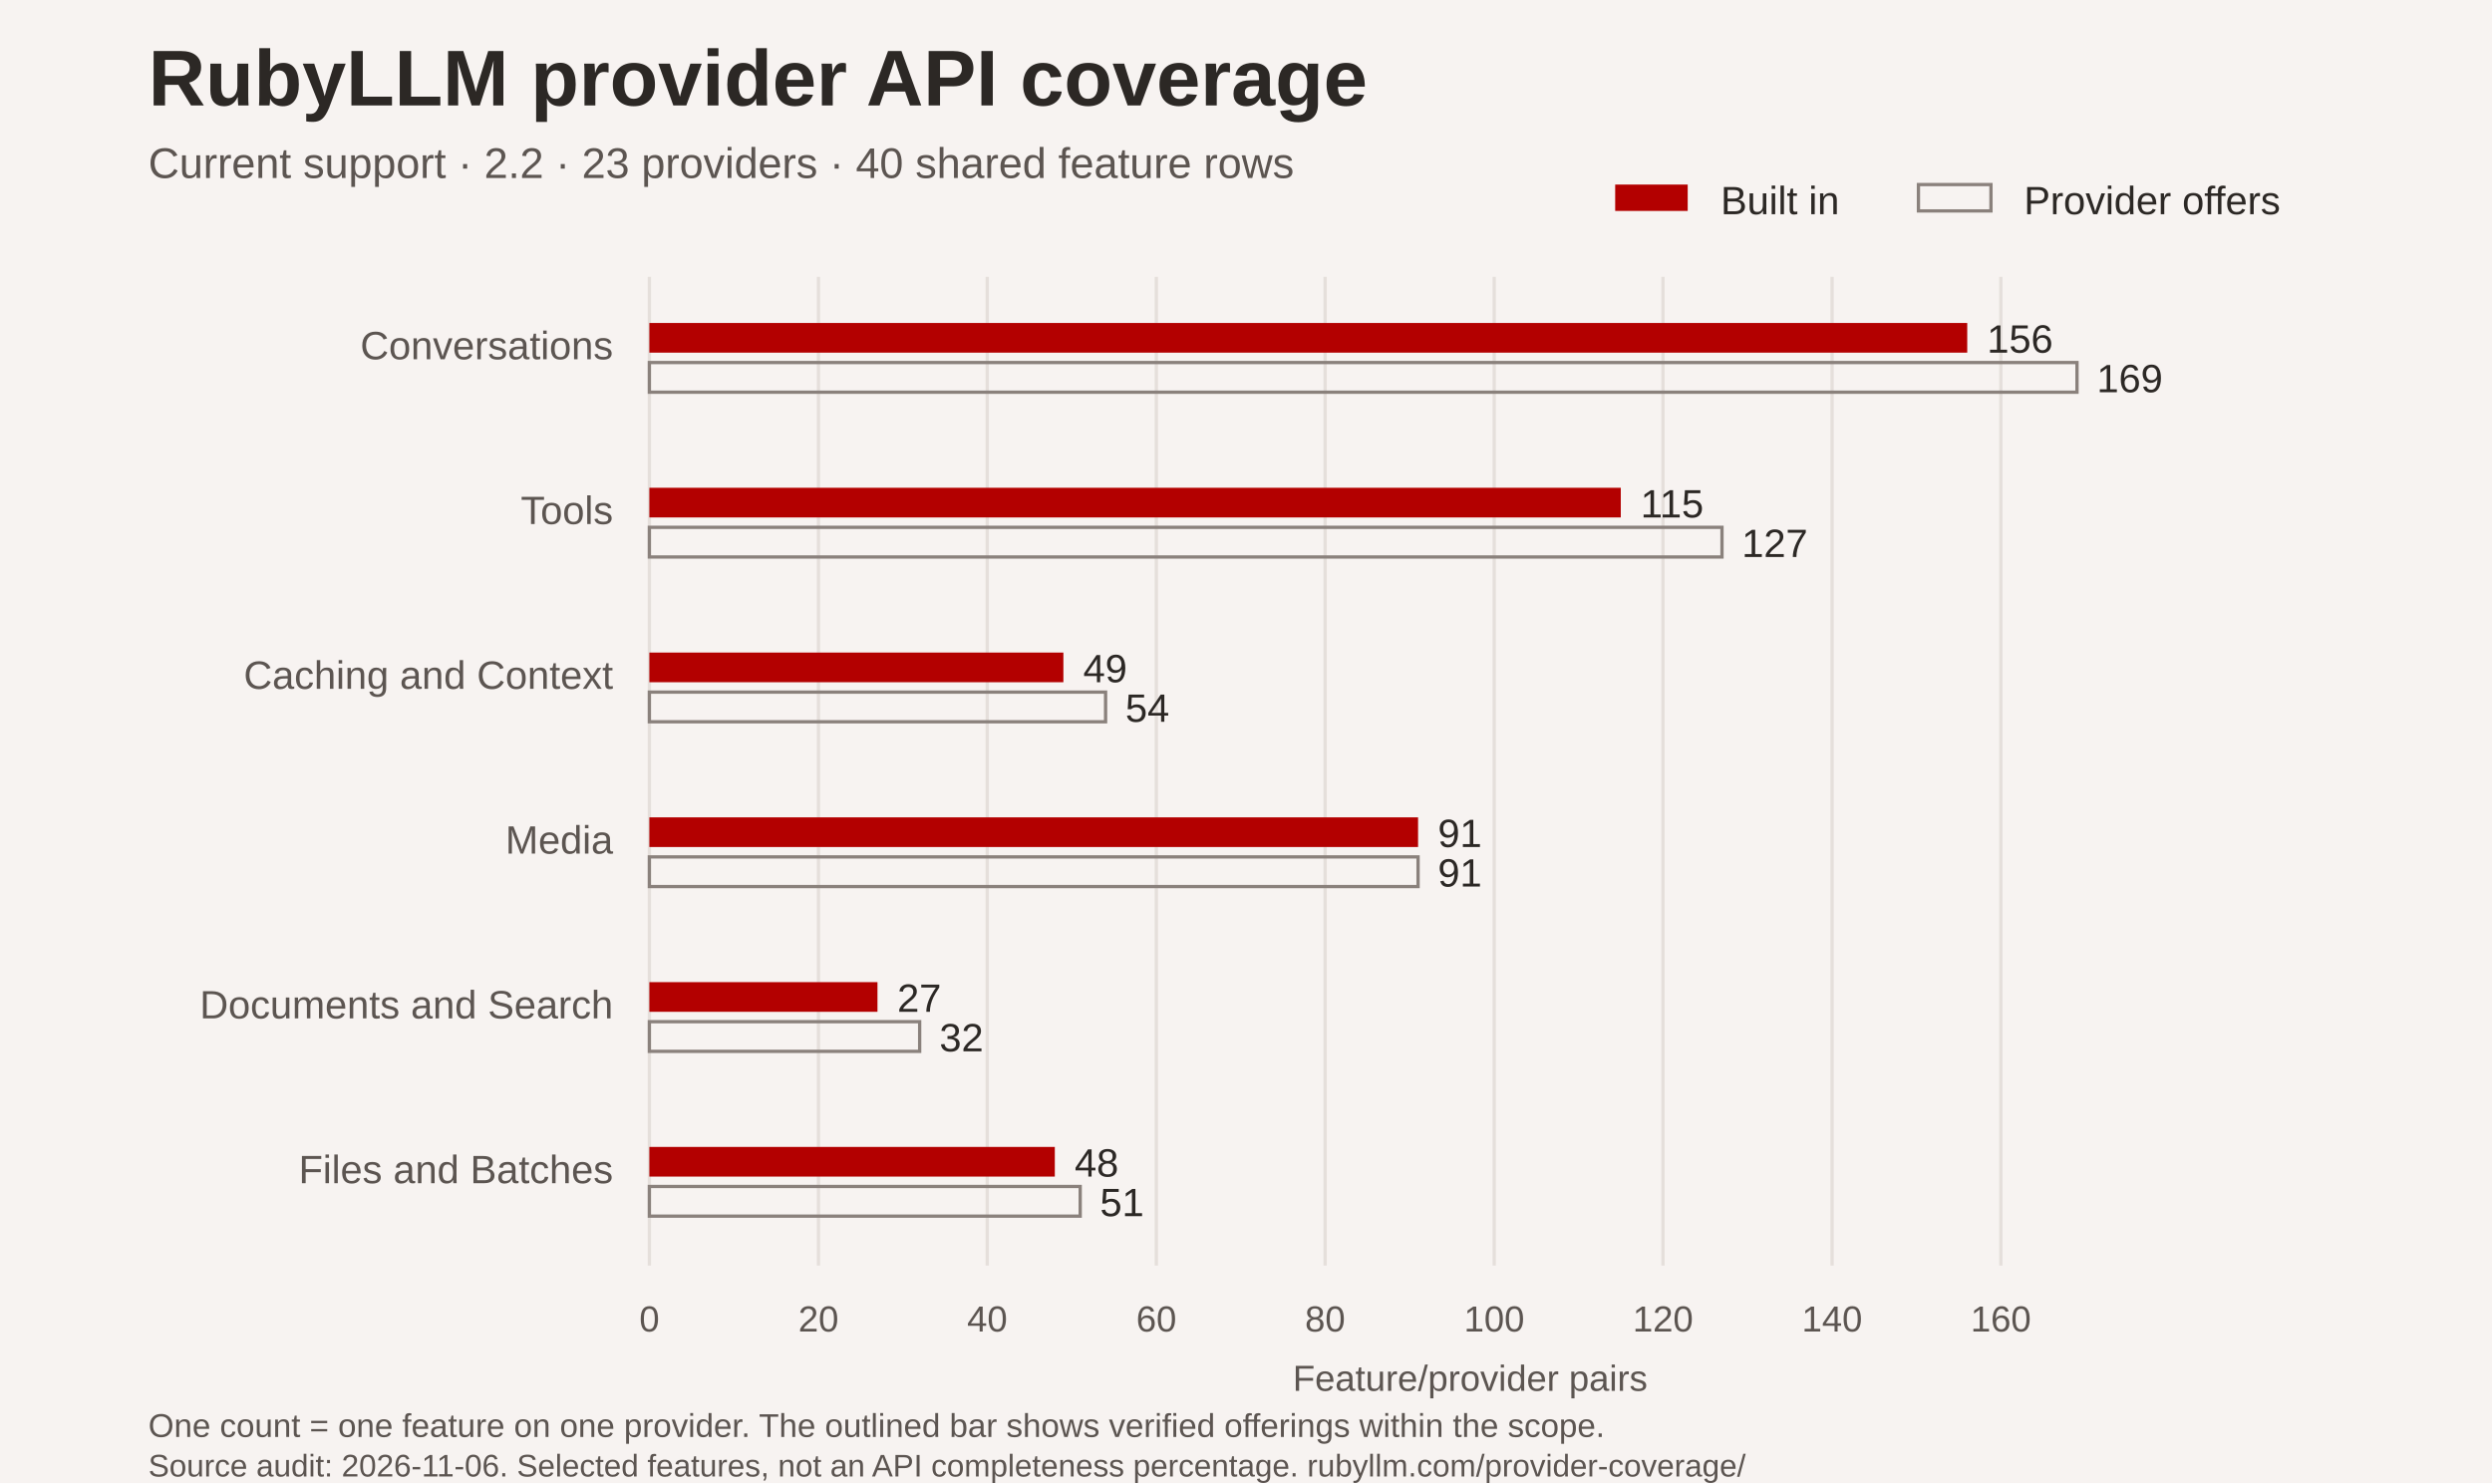
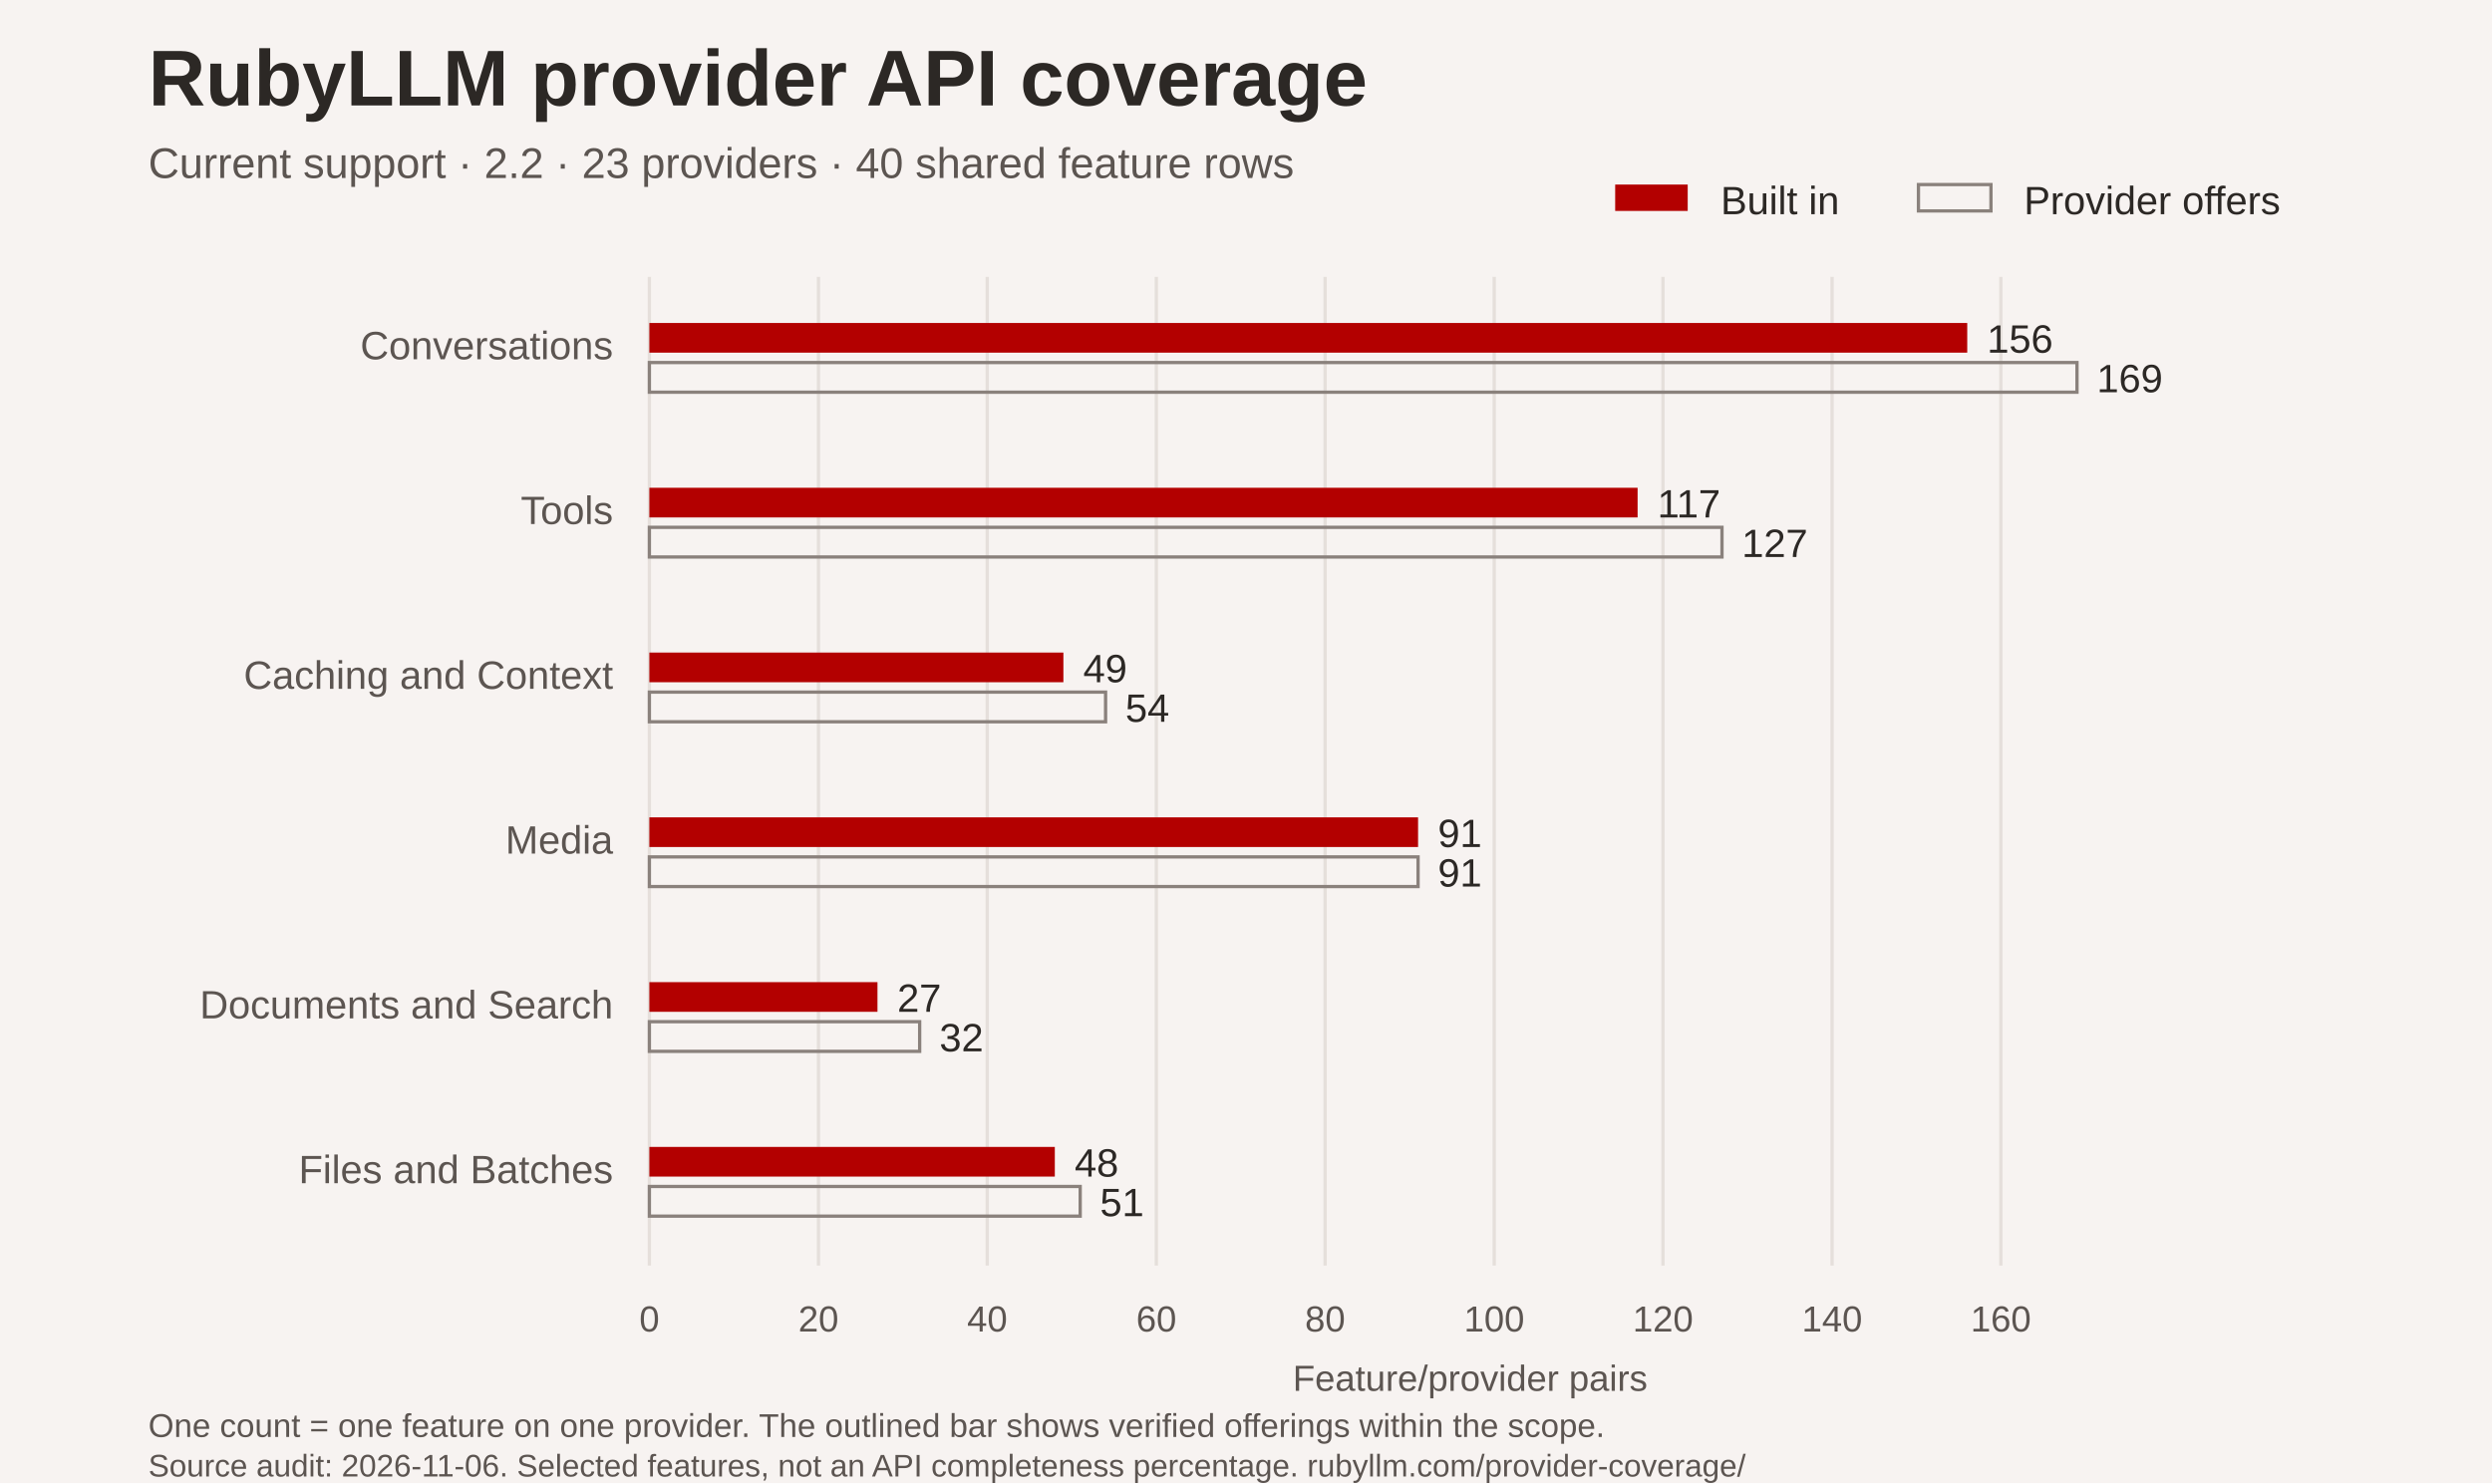
<svg xmlns="http://www.w3.org/2000/svg" width="756" height="450" viewBox="0 0 756 450" font-family="Liberation Sans, Arial, Helvetica, sans-serif" role="img" aria-labelledby="coverage-chart-title coverage-chart-description">
  <rect width="756" height="450" fill="#f7f3f1" />
  <text x="45" y="32" font-size="24" font-weight="700" fill="#2c2825">RubyLLM provider API coverage</text>
  <text x="45" y="54" font-size="13" fill="#5c5551">Current support · 2.2 · 23 providers · 40 shared feature rows</text>
  <rect x="490" y="56" width="22" height="8" fill="#b30000" />
  <text x="522" y="65" font-size="12" fill="#2c2825">Built in</text>
  <rect x="582" y="56" width="22" height="8" fill="none" stroke="#8a817c" />
  <text x="614" y="65" font-size="12" fill="#2c2825">Provider offers</text>
  <line x1="197.0" y1="84" x2="197.0" y2="384" stroke="#e5dfdb" />
  <text x="197.0" y="404" font-size="11" text-anchor="middle" fill="#5c5551">0</text>
  <line x1="248.3" y1="84" x2="248.3" y2="384" stroke="#e5dfdb" />
  <text x="248.3" y="404" font-size="11" text-anchor="middle" fill="#5c5551">20</text>
  <line x1="299.5" y1="84" x2="299.5" y2="384" stroke="#e5dfdb" />
  <text x="299.5" y="404" font-size="11" text-anchor="middle" fill="#5c5551">40</text>
  <line x1="350.8" y1="84" x2="350.8" y2="384" stroke="#e5dfdb" />
  <text x="350.8" y="404" font-size="11" text-anchor="middle" fill="#5c5551">60</text>
  <line x1="402.0" y1="84" x2="402.0" y2="384" stroke="#e5dfdb" />
  <text x="402.0" y="404" font-size="11" text-anchor="middle" fill="#5c5551">80</text>
  <line x1="453.3" y1="84" x2="453.3" y2="384" stroke="#e5dfdb" />
  <text x="453.3" y="404" font-size="11" text-anchor="middle" fill="#5c5551">100</text>
  <line x1="504.5" y1="84" x2="504.5" y2="384" stroke="#e5dfdb" />
  <text x="504.5" y="404" font-size="11" text-anchor="middle" fill="#5c5551">120</text>
  <line x1="555.8" y1="84" x2="555.8" y2="384" stroke="#e5dfdb" />
  <text x="555.8" y="404" font-size="11" text-anchor="middle" fill="#5c5551">140</text>
  <line x1="607.0" y1="84" x2="607.0" y2="384" stroke="#e5dfdb" />
  <text x="607.0" y="404" font-size="11" text-anchor="middle" fill="#5c5551">160</text>
  <text x="186" y="109" font-size="12" text-anchor="end" fill="#5c5551">Conversations</text>
  <rect x="197" y="98" width="399.8" height="9" fill="#b30000" />
  <text x="602.8" y="107" font-size="12" fill="#2c2825">156</text>
  <rect x="197" y="110" width="433.1" height="9" fill="none" stroke="#8a817c" />
  <text x="636.1" y="119" font-size="12" fill="#2c2825">169</text>
  <text x="186" y="159" font-size="12" text-anchor="end" fill="#5c5551">Tools</text>
-   <rect x="197" y="148" width="294.7" height="9" fill="#b30000" />
-   <text x="497.7" y="157" font-size="12" fill="#2c2825">115</text>
+   <rect x="197" y="148" width="299.8" height="9" fill="#b30000" />
+   <text x="502.8" y="157" font-size="12" fill="#2c2825">117</text>
  <rect x="197" y="160" width="325.4" height="9" fill="none" stroke="#8a817c" />
  <text x="528.4" y="169" font-size="12" fill="#2c2825">127</text>
  <text x="186" y="209" font-size="12" text-anchor="end" fill="#5c5551">Caching and Context</text>
  <rect x="197" y="198" width="125.6" height="9" fill="#b30000" />
  <text x="328.6" y="207" font-size="12" fill="#2c2825">49</text>
  <rect x="197" y="210" width="138.4" height="9" fill="none" stroke="#8a817c" />
  <text x="341.4" y="219" font-size="12" fill="#2c2825">54</text>
  <text x="186" y="259" font-size="12" text-anchor="end" fill="#5c5551">Media</text>
  <rect x="197" y="248" width="233.2" height="9" fill="#b30000" />
  <text x="436.2" y="257" font-size="12" fill="#2c2825">91</text>
  <rect x="197" y="260" width="233.2" height="9" fill="none" stroke="#8a817c" />
  <text x="436.2" y="269" font-size="12" fill="#2c2825">91</text>
  <text x="186" y="309" font-size="12" text-anchor="end" fill="#5c5551">Documents and Search</text>
  <rect x="197" y="298" width="69.2" height="9" fill="#b30000" />
  <text x="272.2" y="307" font-size="12" fill="#2c2825">27</text>
  <rect x="197" y="310" width="82.0" height="9" fill="none" stroke="#8a817c" />
  <text x="285.0" y="319" font-size="12" fill="#2c2825">32</text>
  <text x="186" y="359" font-size="12" text-anchor="end" fill="#5c5551">Files and Batches</text>
  <rect x="197" y="348" width="123.0" height="9" fill="#b30000" />
  <text x="326.0" y="357" font-size="12" fill="#2c2825">48</text>
  <rect x="197" y="360" width="130.7" height="9" fill="none" stroke="#8a817c" />
  <text x="333.7" y="369" font-size="12" fill="#2c2825">51</text>
  <text x="446" y="422" font-size="11" text-anchor="middle" fill="#5c5551">Feature/provider pairs</text>
  <text x="45" y="436" font-size="10" fill="#5c5551">One count = one feature on one provider. The outlined bar shows verified offerings within the scope.</text>
  <text x="45" y="448" font-size="9.5" fill="#5c5551">Source audit: 2026-11-06. Selected features, not an API completeness percentage. rubyllm.com/provider-coverage/</text>
</svg>
